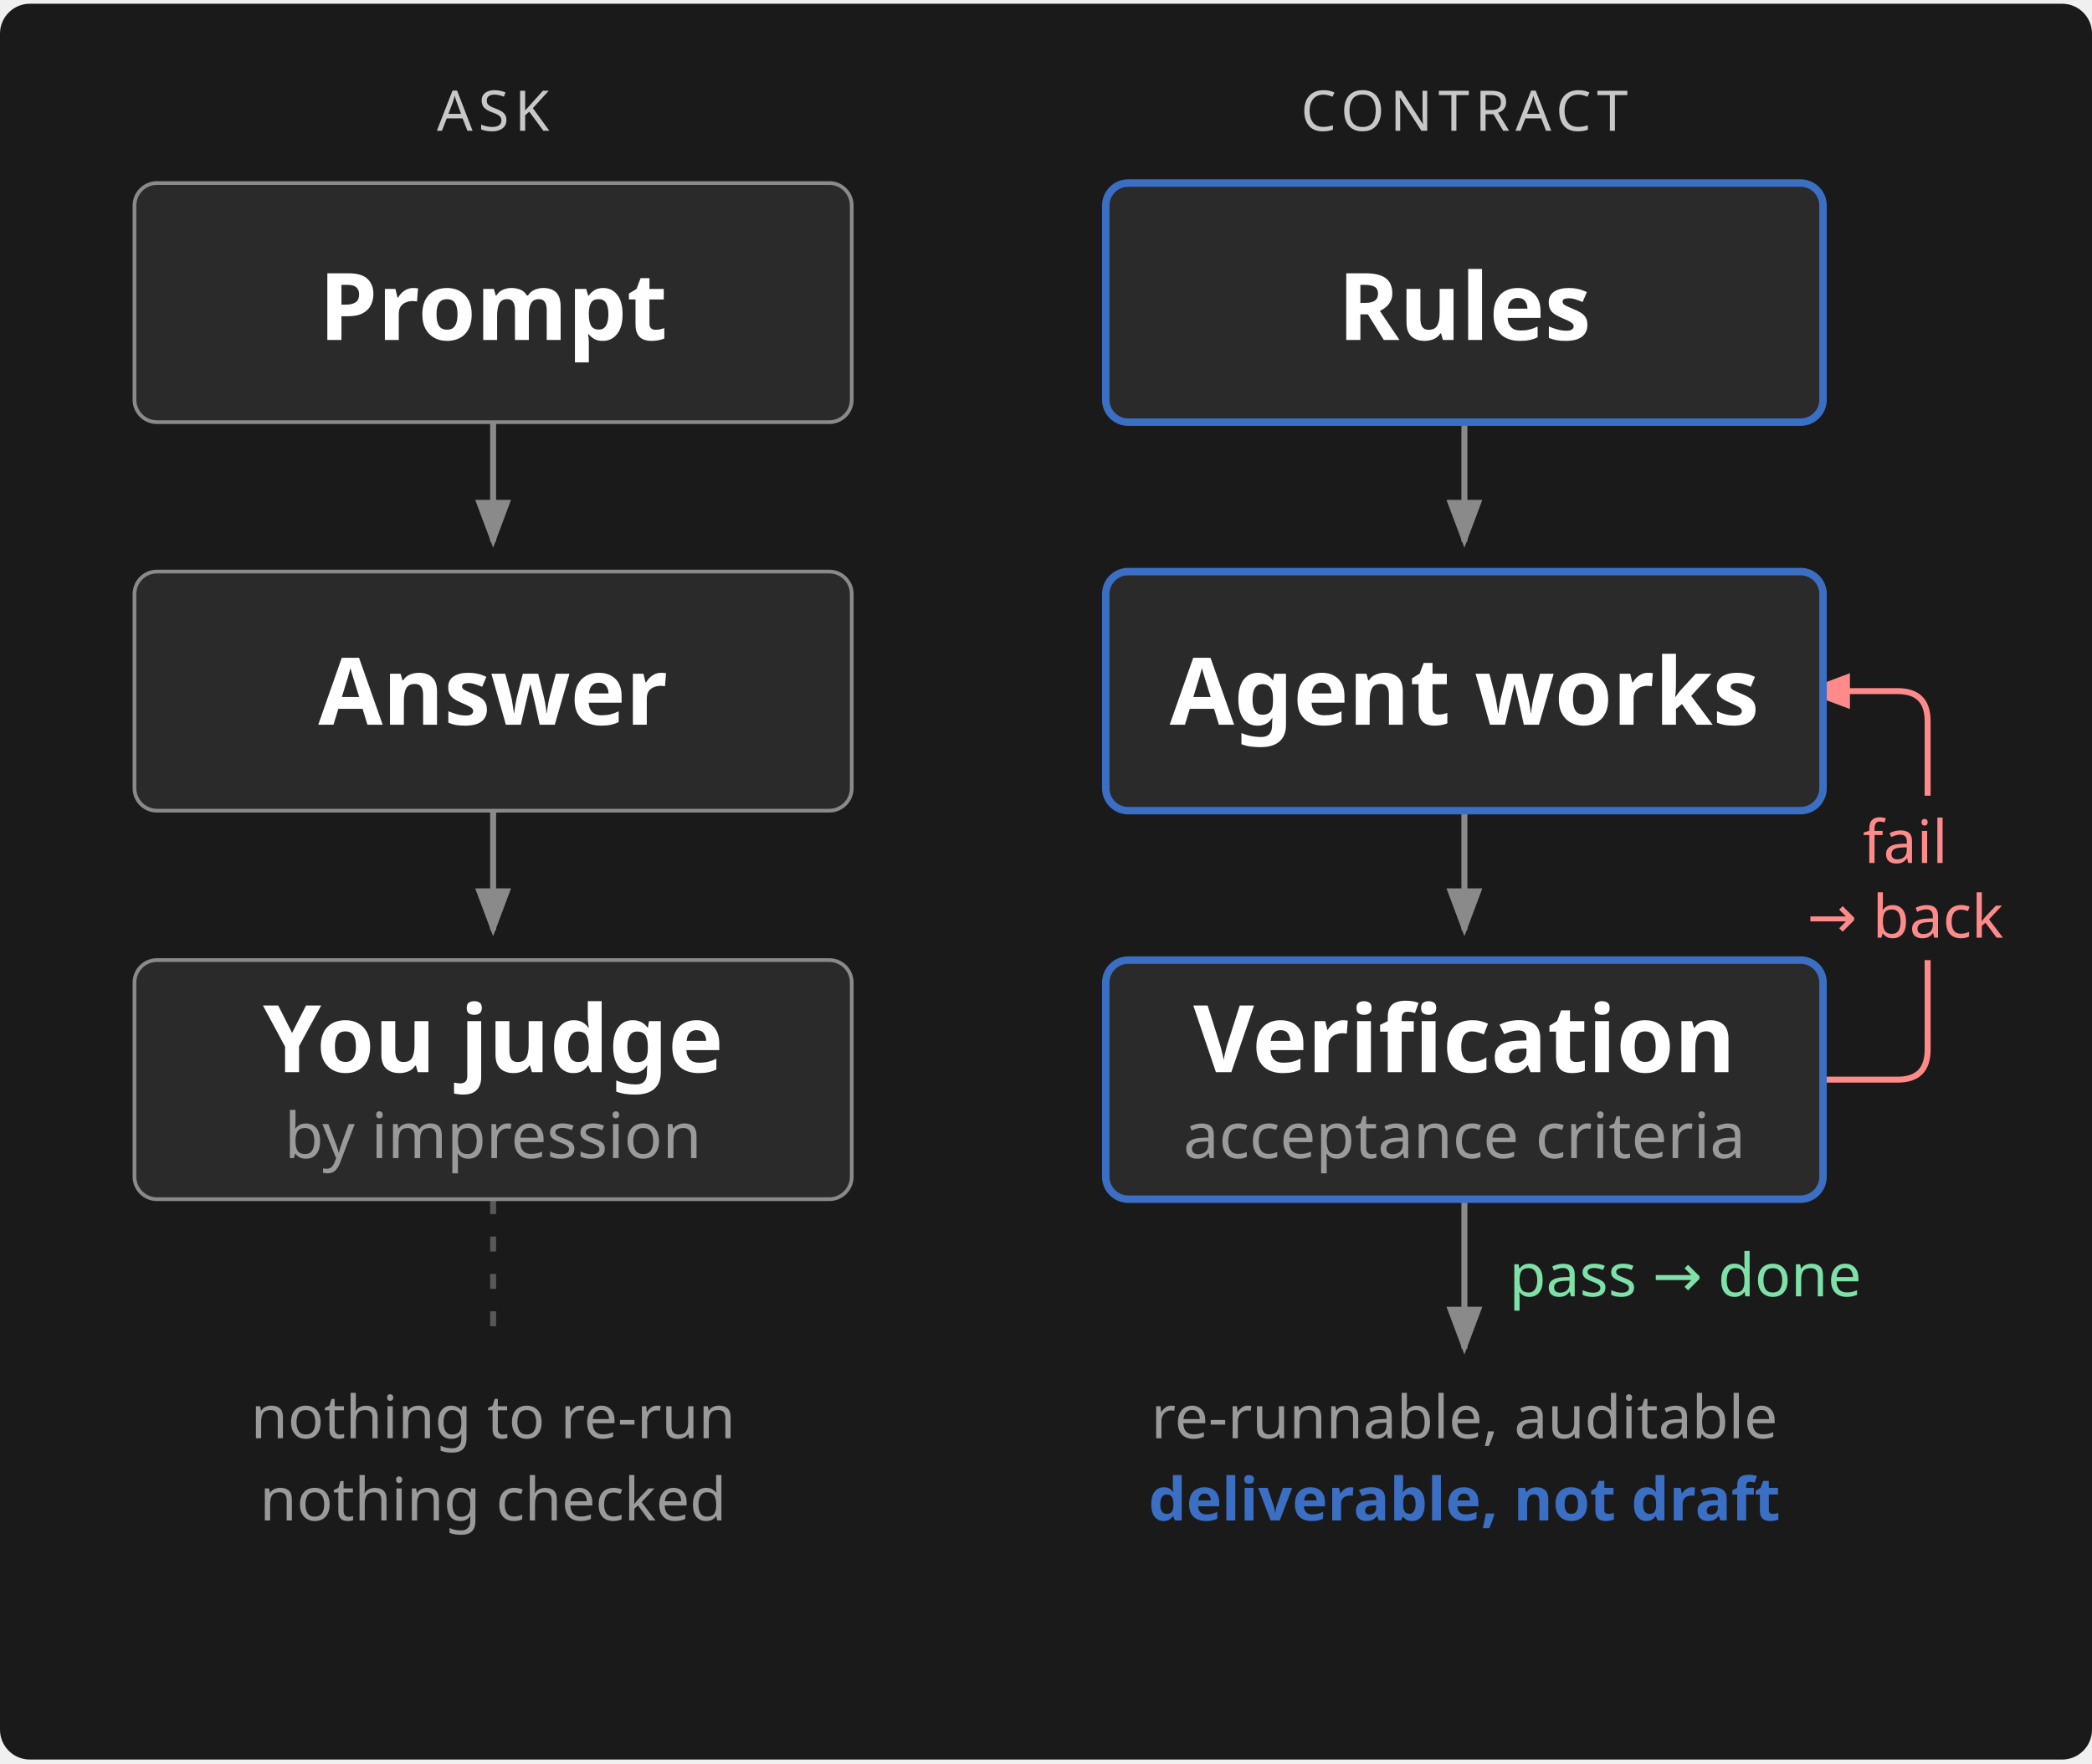
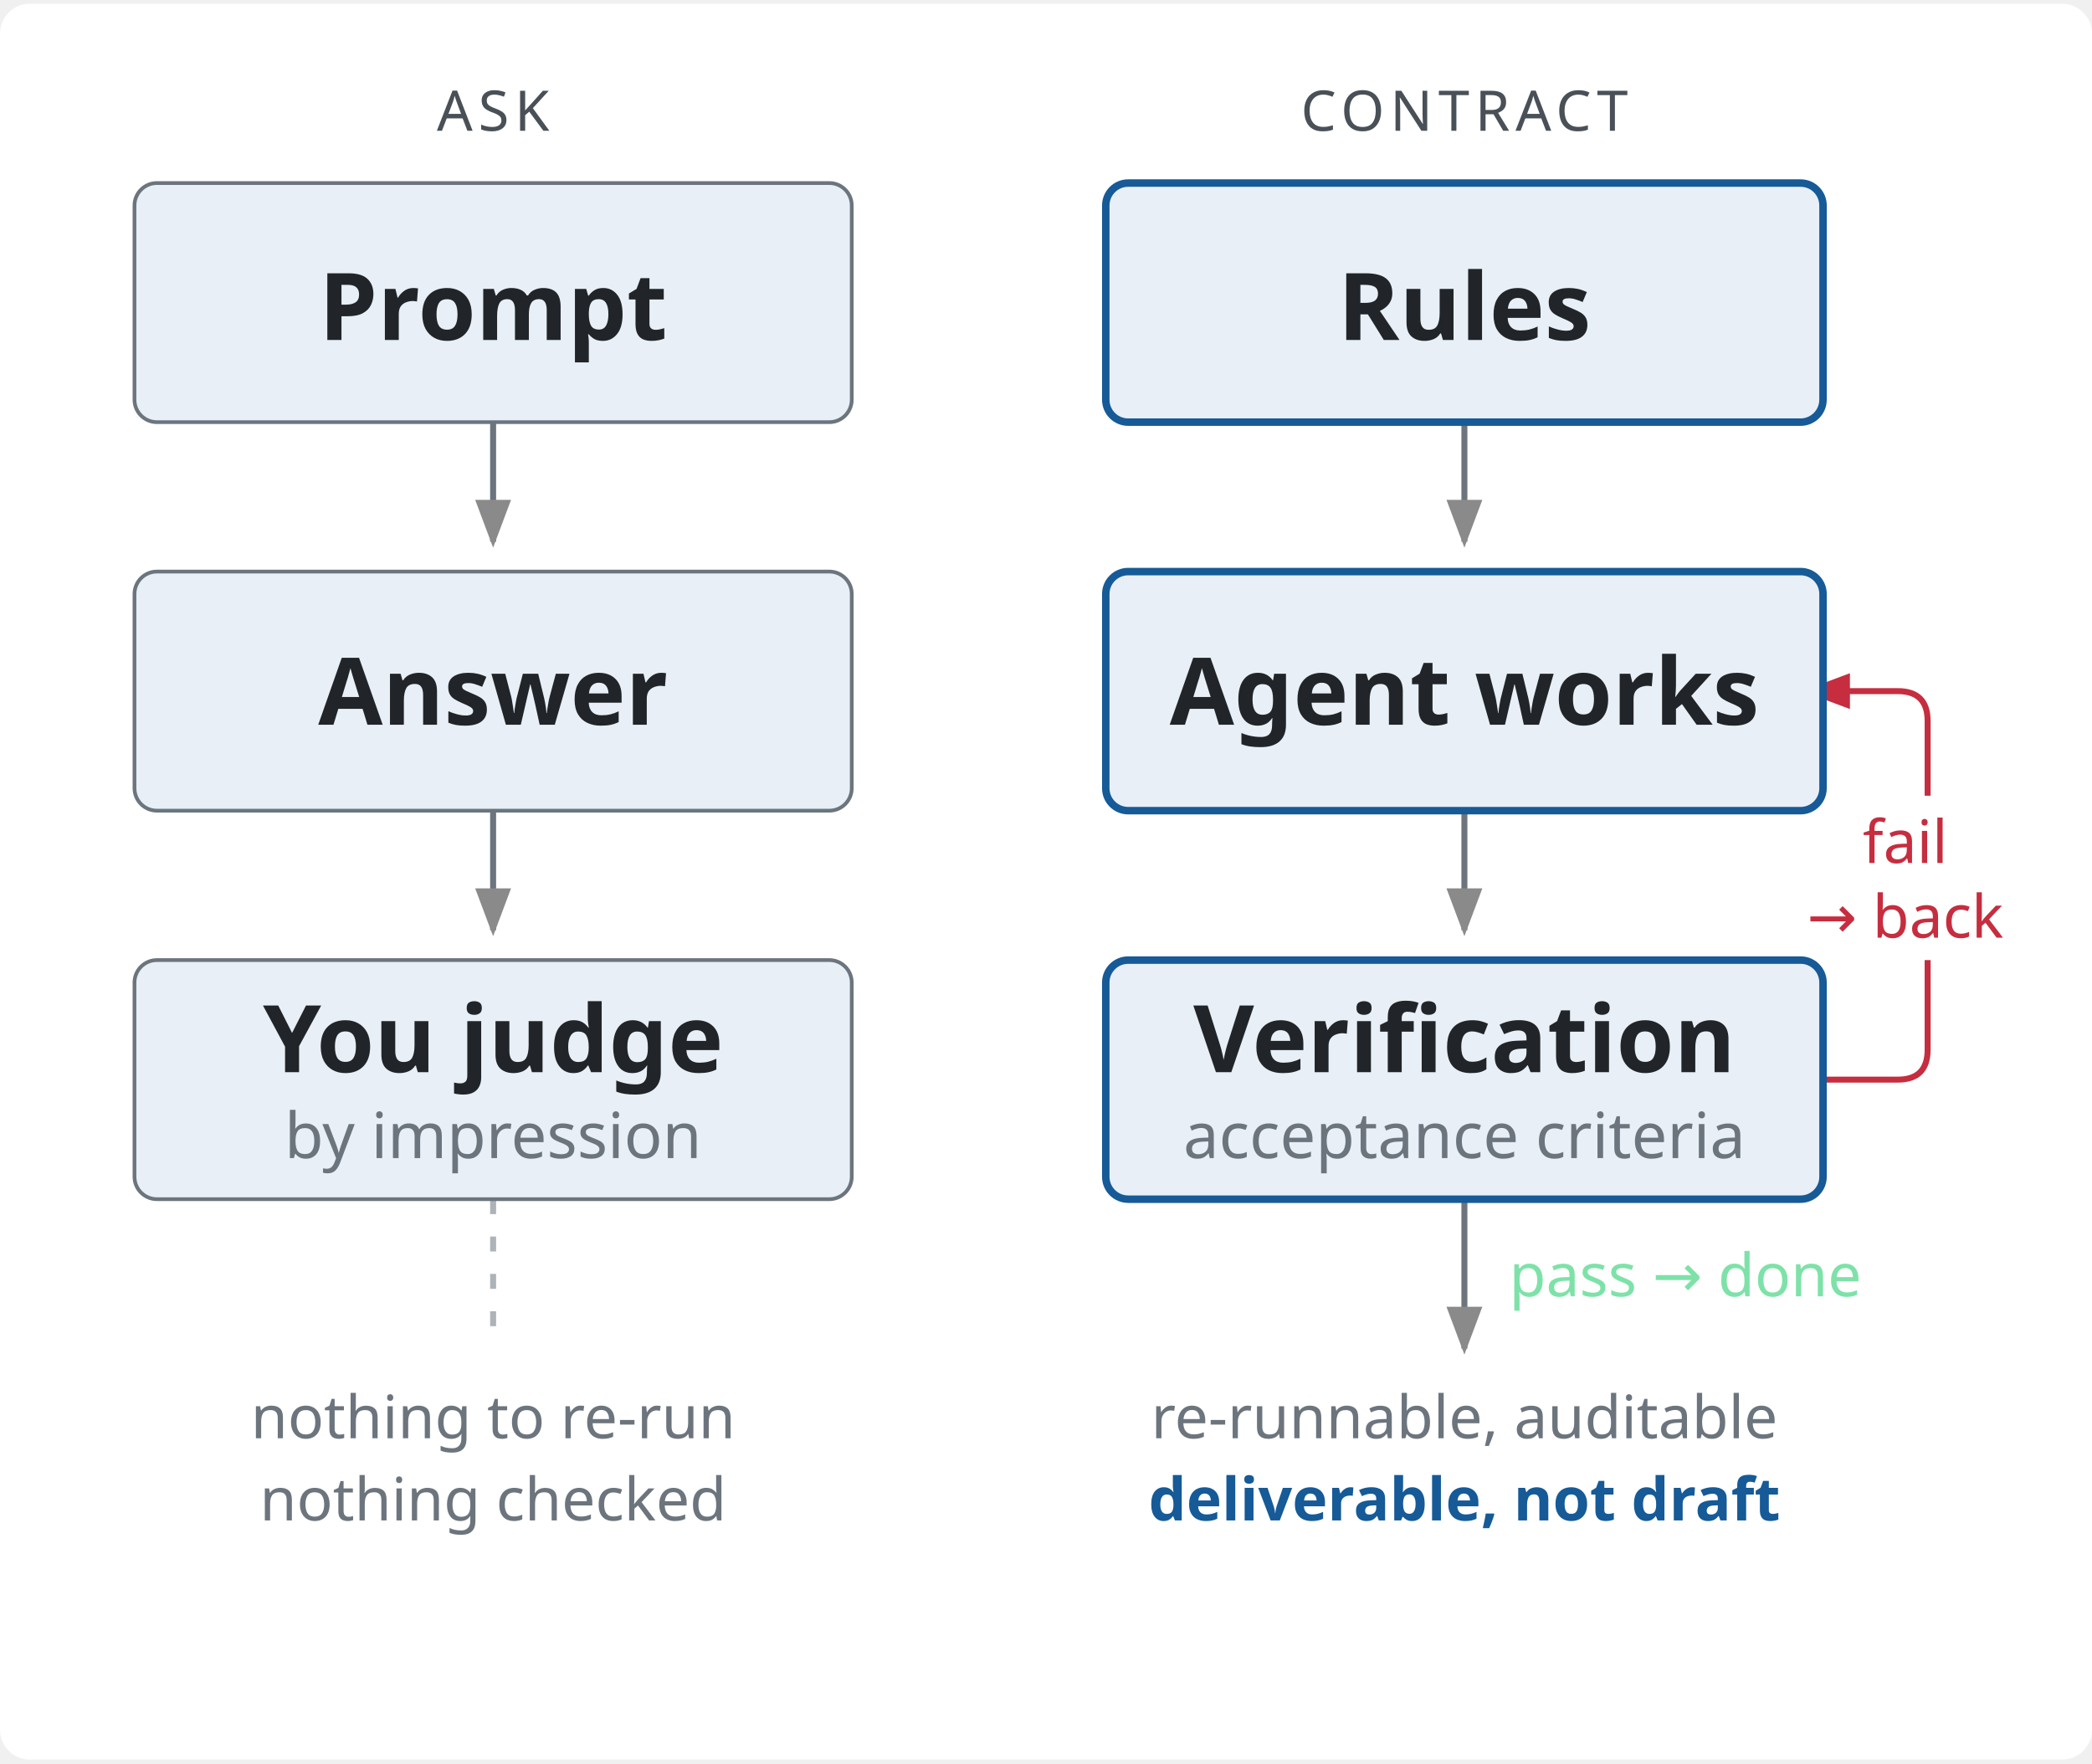
<svg xmlns="http://www.w3.org/2000/svg" viewBox="0 0 560 470" width="700" height="590" font-family="Segoe UI,system-ui,sans-serif">
  <defs>
    <marker id="cp-ar" markerWidth="8" markerHeight="6" refX="7" refY="3" orient="auto">
      <polygon points="0 0, 8 3, 0 6" fill="#8a8a8a" />
    </marker>
    <marker id="cp-ar-fail" markerWidth="8" markerHeight="6" refX="7" refY="3" orient="auto">
-       <polygon points="0 0, 8 3, 0 6" fill="#ff8a8a" />
+       <polygon points="0 0, 8 3, 0 6" fill="#c62d3f" />
    </marker>
  </defs>
-   <rect width="560" height="470" fill="#1a1a1a" rx="8" />
-   <line x1="132" y1="112" x2="132" y2="144" stroke="#8a8a8a" stroke-width="1.6" marker-end="url(#cp-ar)" />
-   <line x1="132" y1="216" x2="132" y2="248" stroke="#8a8a8a" stroke-width="1.6" marker-end="url(#cp-ar)" />
-   <line x1="132" y1="320" x2="132" y2="358" stroke="#8a8a8a" stroke-width="1.6" stroke-dasharray="4 6" stroke-opacity="0.55" />
-   <line x1="392" y1="112" x2="392" y2="144" stroke="#8a8a8a" stroke-width="1.6" marker-end="url(#cp-ar)" />
-   <line x1="392" y1="216" x2="392" y2="248" stroke="#8a8a8a" stroke-width="1.6" marker-end="url(#cp-ar)" />
-   <line x1="392" y1="320" x2="392" y2="360" stroke="#8a8a8a" stroke-width="1.6" marker-end="url(#cp-ar)" />
-   <path d="M 484 288 L 508 288 Q 516 288 516 280 L 516 192 Q 516 184 508 184 L 484 184" fill="none" stroke="#ff8a8a" stroke-width="1.6" marker-end="url(#cp-ar-fail)" />
+   <rect width="560" height="470" fill="#ffffff" rx="8" />
+   <line x1="132" y1="112" x2="132" y2="144" stroke="#6c757d" stroke-width="1.6" marker-end="url(#cp-ar)" />
+   <line x1="132" y1="216" x2="132" y2="248" stroke="#6c757d" stroke-width="1.6" marker-end="url(#cp-ar)" />
+   <line x1="132" y1="320" x2="132" y2="358" stroke="#6c757d" stroke-width="1.6" stroke-dasharray="4 6" stroke-opacity="0.55" />
+   <line x1="392" y1="112" x2="392" y2="144" stroke="#6c757d" stroke-width="1.6" marker-end="url(#cp-ar)" />
+   <line x1="392" y1="216" x2="392" y2="248" stroke="#6c757d" stroke-width="1.6" marker-end="url(#cp-ar)" />
+   <line x1="392" y1="320" x2="392" y2="360" stroke="#6c757d" stroke-width="1.6" marker-end="url(#cp-ar)" />
+   <path d="M 484 288 L 508 288 Q 516 288 516 280 L 516 192 Q 516 184 508 184 L 484 184" fill="none" stroke="#c62d3f" stroke-width="1.6" marker-end="url(#cp-ar-fail)" />
  <text x="404" y="346" fill="#7ee2a8" font-size="16">pass → done</text>
-   <rect x="470" y="212" width="80" height="44" fill="#1a1a1a" />
-   <text x="510" y="230" fill="#ff8a8a" font-size="16" text-anchor="middle">fail</text>
-   <text x="510" y="250" fill="#ff8a8a" font-size="16" text-anchor="middle">→ back</text>
-   <text x="132" y="34" fill="#c8c8c8" font-size="15" letter-spacing="1.5" text-anchor="middle">ASK</text>
-   <text x="392" y="34" fill="#c8c8c8" font-size="15" letter-spacing="1.5" text-anchor="middle">CONTRACT</text>
-   <rect x="36" y="48" width="192" height="64" rx="6" fill="#2a2a2a" stroke="#8a8a8a" />
-   <text x="132" y="90" fill="#ffffff" font-size="25" font-weight="600" text-anchor="middle">Prompt</text>
-   <rect x="36" y="152" width="192" height="64" rx="6" fill="#2a2a2a" stroke="#8a8a8a" />
-   <text x="132" y="193" fill="#ffffff" font-size="25" font-weight="600" text-anchor="middle">Answer</text>
-   <rect x="36" y="256" width="192" height="64" rx="6" fill="#2a2a2a" stroke="#8a8a8a" />
-   <text x="132" y="286" fill="#ffffff" font-size="25" font-weight="600" text-anchor="middle">You judge</text>
-   <text x="132" y="309" fill="#9a9a9a" font-size="17" text-anchor="middle">by impression</text>
-   <text x="132" y="384" fill="#9a9a9a" font-size="16" text-anchor="middle">nothing to re-run</text>
-   <text x="132" y="406" fill="#9a9a9a" font-size="16" text-anchor="middle">nothing checked</text>
-   <rect x="296" y="48" width="192" height="64" rx="6" fill="#2a2a2a" stroke="#3b6fc4" stroke-width="2" />
-   <text x="392" y="90" fill="#ffffff" font-size="25" font-weight="600" text-anchor="middle">Rules</text>
-   <rect x="296" y="152" width="192" height="64" rx="6" fill="#2a2a2a" stroke="#3b6fc4" stroke-width="2" />
-   <text x="392" y="193" fill="#ffffff" font-size="25" font-weight="600" text-anchor="middle">Agent works</text>
-   <rect x="296" y="256" width="192" height="64" rx="6" fill="#2a2a2a" stroke="#3b6fc4" stroke-width="2" />
-   <text x="392" y="286" fill="#ffffff" font-size="25" font-weight="600" text-anchor="middle">Verification</text>
-   <text x="392" y="309" fill="#9a9a9a" font-size="17" text-anchor="middle">acceptance criteria</text>
-   <text x="392" y="384" fill="#9a9a9a" font-size="16" text-anchor="middle">re-runnable, auditable</text>
-   <text x="392" y="406" fill="#3b6fc4" font-size="16" font-weight="600" text-anchor="middle">deliverable, not draft</text>
+   <rect x="470" y="212" width="80" height="44" fill="#ffffff" />
+   <text x="510" y="230" fill="#c62d3f" font-size="16" text-anchor="middle">fail</text>
+   <text x="510" y="250" fill="#c62d3f" font-size="16" text-anchor="middle">→ back</text>
+   <text x="132" y="34" fill="#495057" font-size="15" letter-spacing="1.5" text-anchor="middle">ASK</text>
+   <text x="392" y="34" fill="#495057" font-size="15" letter-spacing="1.5" text-anchor="middle">CONTRACT</text>
+   <rect x="36" y="48" width="192" height="64" rx="6" fill="#e8eff6" stroke="#6c757d" />
+   <text x="132" y="90" fill="#212529" font-size="25" font-weight="600" text-anchor="middle">Prompt</text>
+   <rect x="36" y="152" width="192" height="64" rx="6" fill="#e8eff6" stroke="#6c757d" />
+   <text x="132" y="193" fill="#212529" font-size="25" font-weight="600" text-anchor="middle">Answer</text>
+   <rect x="36" y="256" width="192" height="64" rx="6" fill="#e8eff6" stroke="#6c757d" />
+   <text x="132" y="286" fill="#212529" font-size="25" font-weight="600" text-anchor="middle">You judge</text>
+   <text x="132" y="309" fill="#6c757d" font-size="17" text-anchor="middle">by impression</text>
+   <text x="132" y="384" fill="#6c757d" font-size="16" text-anchor="middle">nothing to re-run</text>
+   <text x="132" y="406" fill="#6c757d" font-size="16" text-anchor="middle">nothing checked</text>
+   <rect x="296" y="48" width="192" height="64" rx="6" fill="#e8eff6" stroke="#165A97" stroke-width="2" />
+   <text x="392" y="90" fill="#212529" font-size="25" font-weight="600" text-anchor="middle">Rules</text>
+   <rect x="296" y="152" width="192" height="64" rx="6" fill="#e8eff6" stroke="#165A97" stroke-width="2" />
+   <text x="392" y="193" fill="#212529" font-size="25" font-weight="600" text-anchor="middle">Agent works</text>
+   <rect x="296" y="256" width="192" height="64" rx="6" fill="#e8eff6" stroke="#165A97" stroke-width="2" />
+   <text x="392" y="286" fill="#212529" font-size="25" font-weight="600" text-anchor="middle">Verification</text>
+   <text x="392" y="309" fill="#6c757d" font-size="17" text-anchor="middle">acceptance criteria</text>
+   <text x="392" y="384" fill="#6c757d" font-size="16" text-anchor="middle">re-runnable, auditable</text>
+   <text x="392" y="406" fill="#165A97" font-size="16" font-weight="600" text-anchor="middle">deliverable, not draft</text>
</svg>
